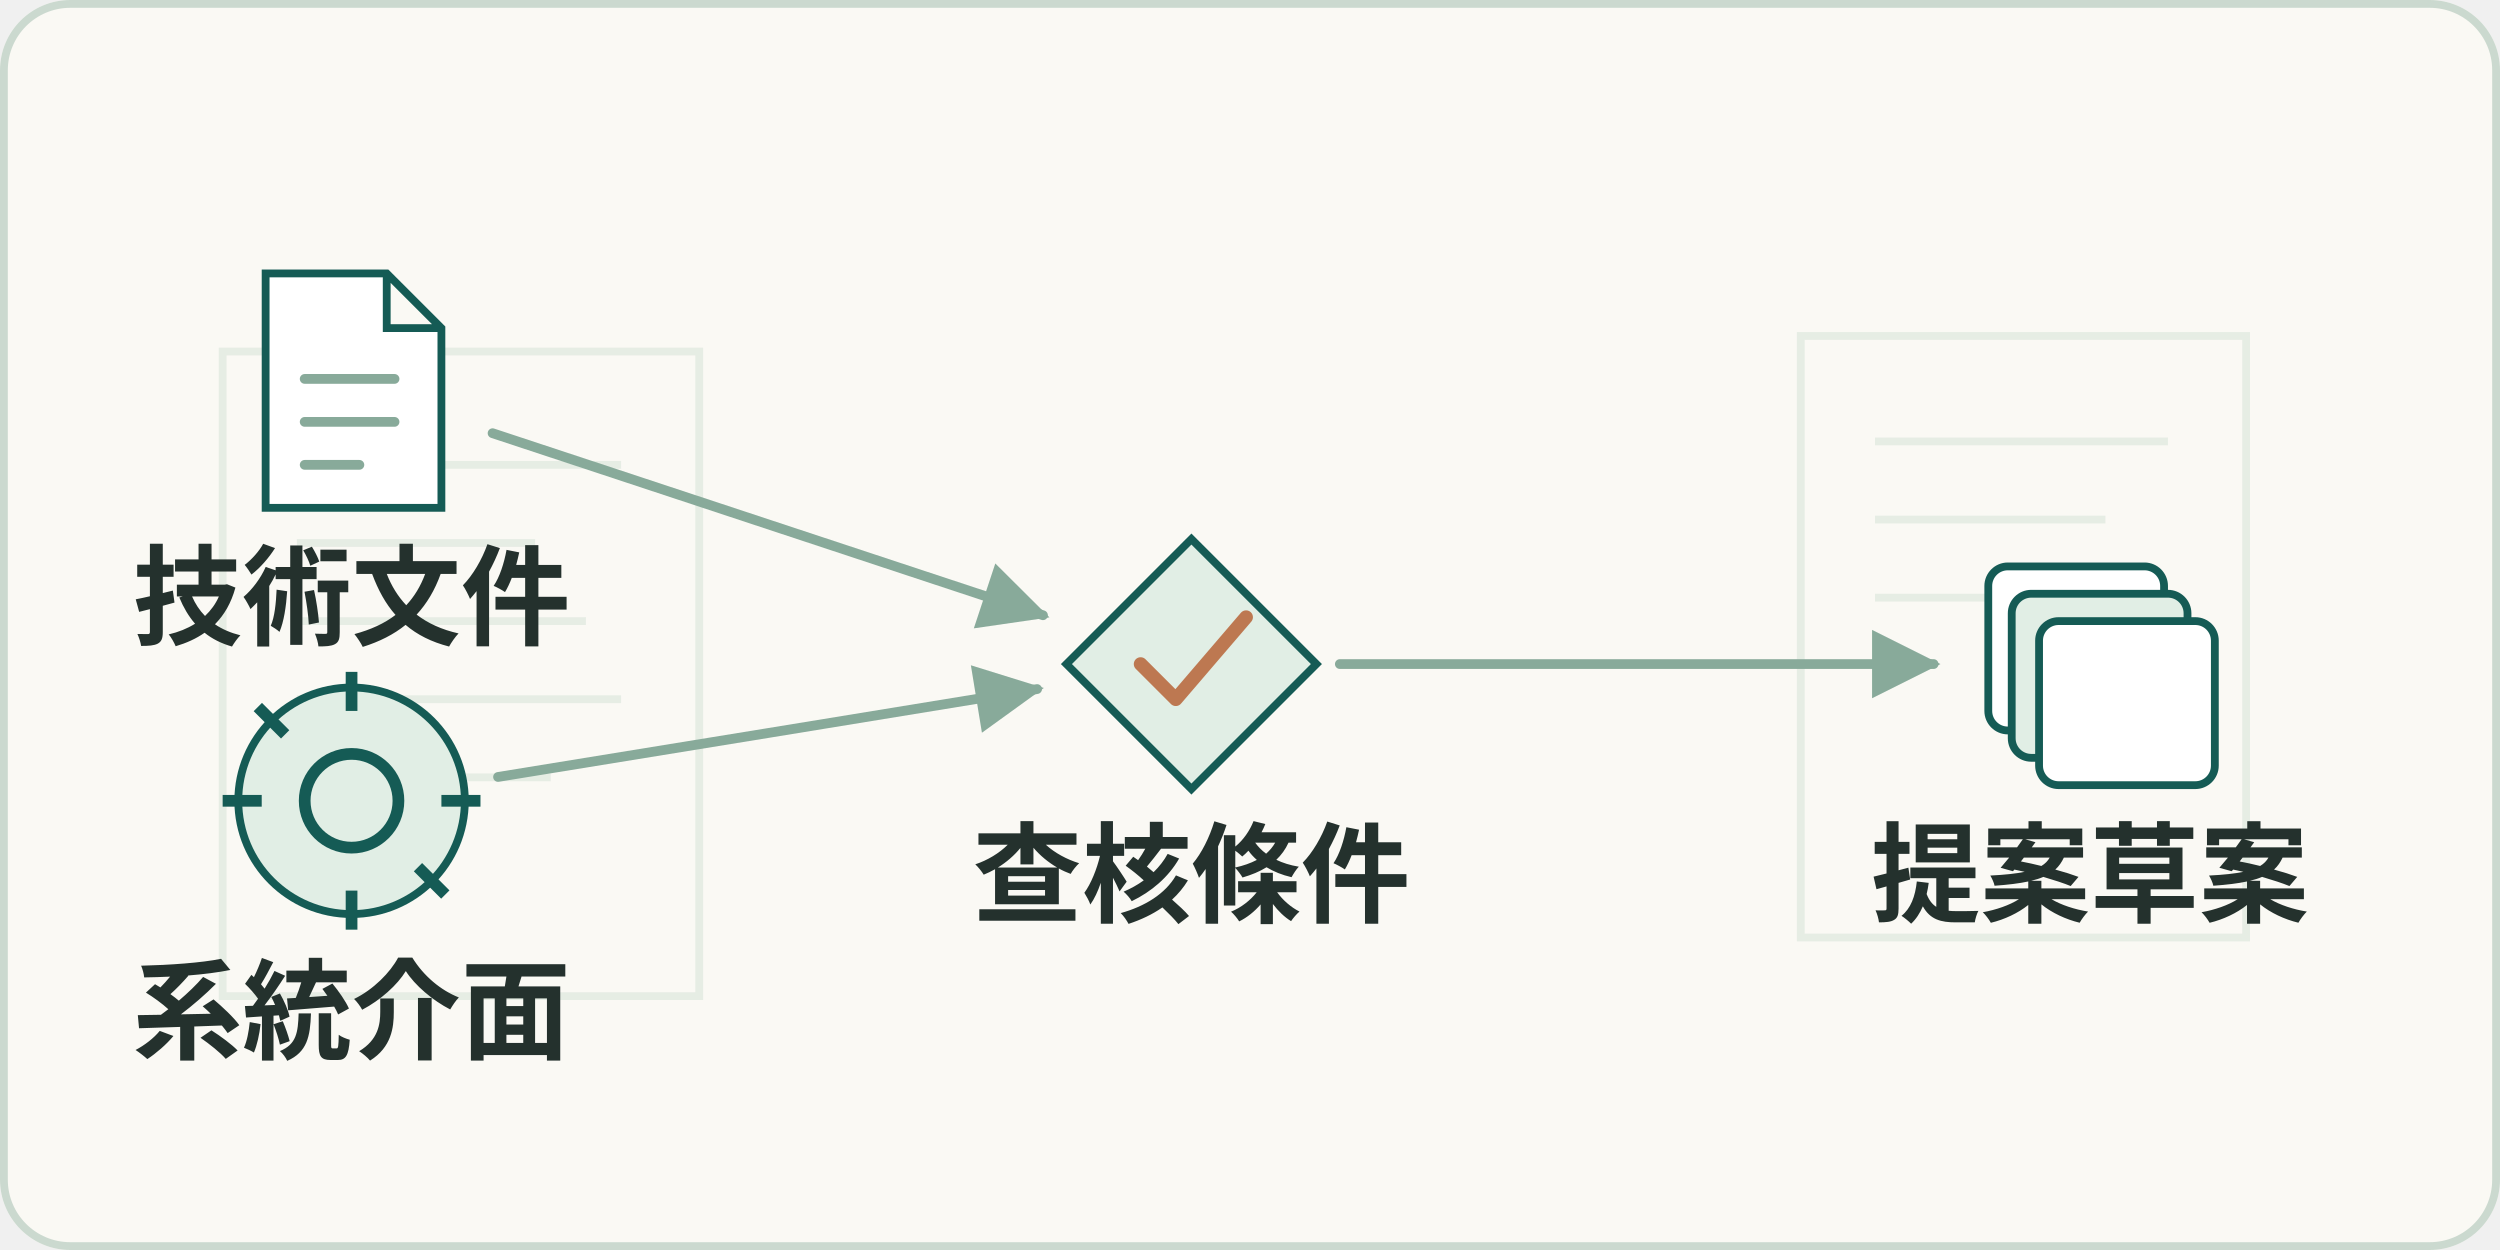
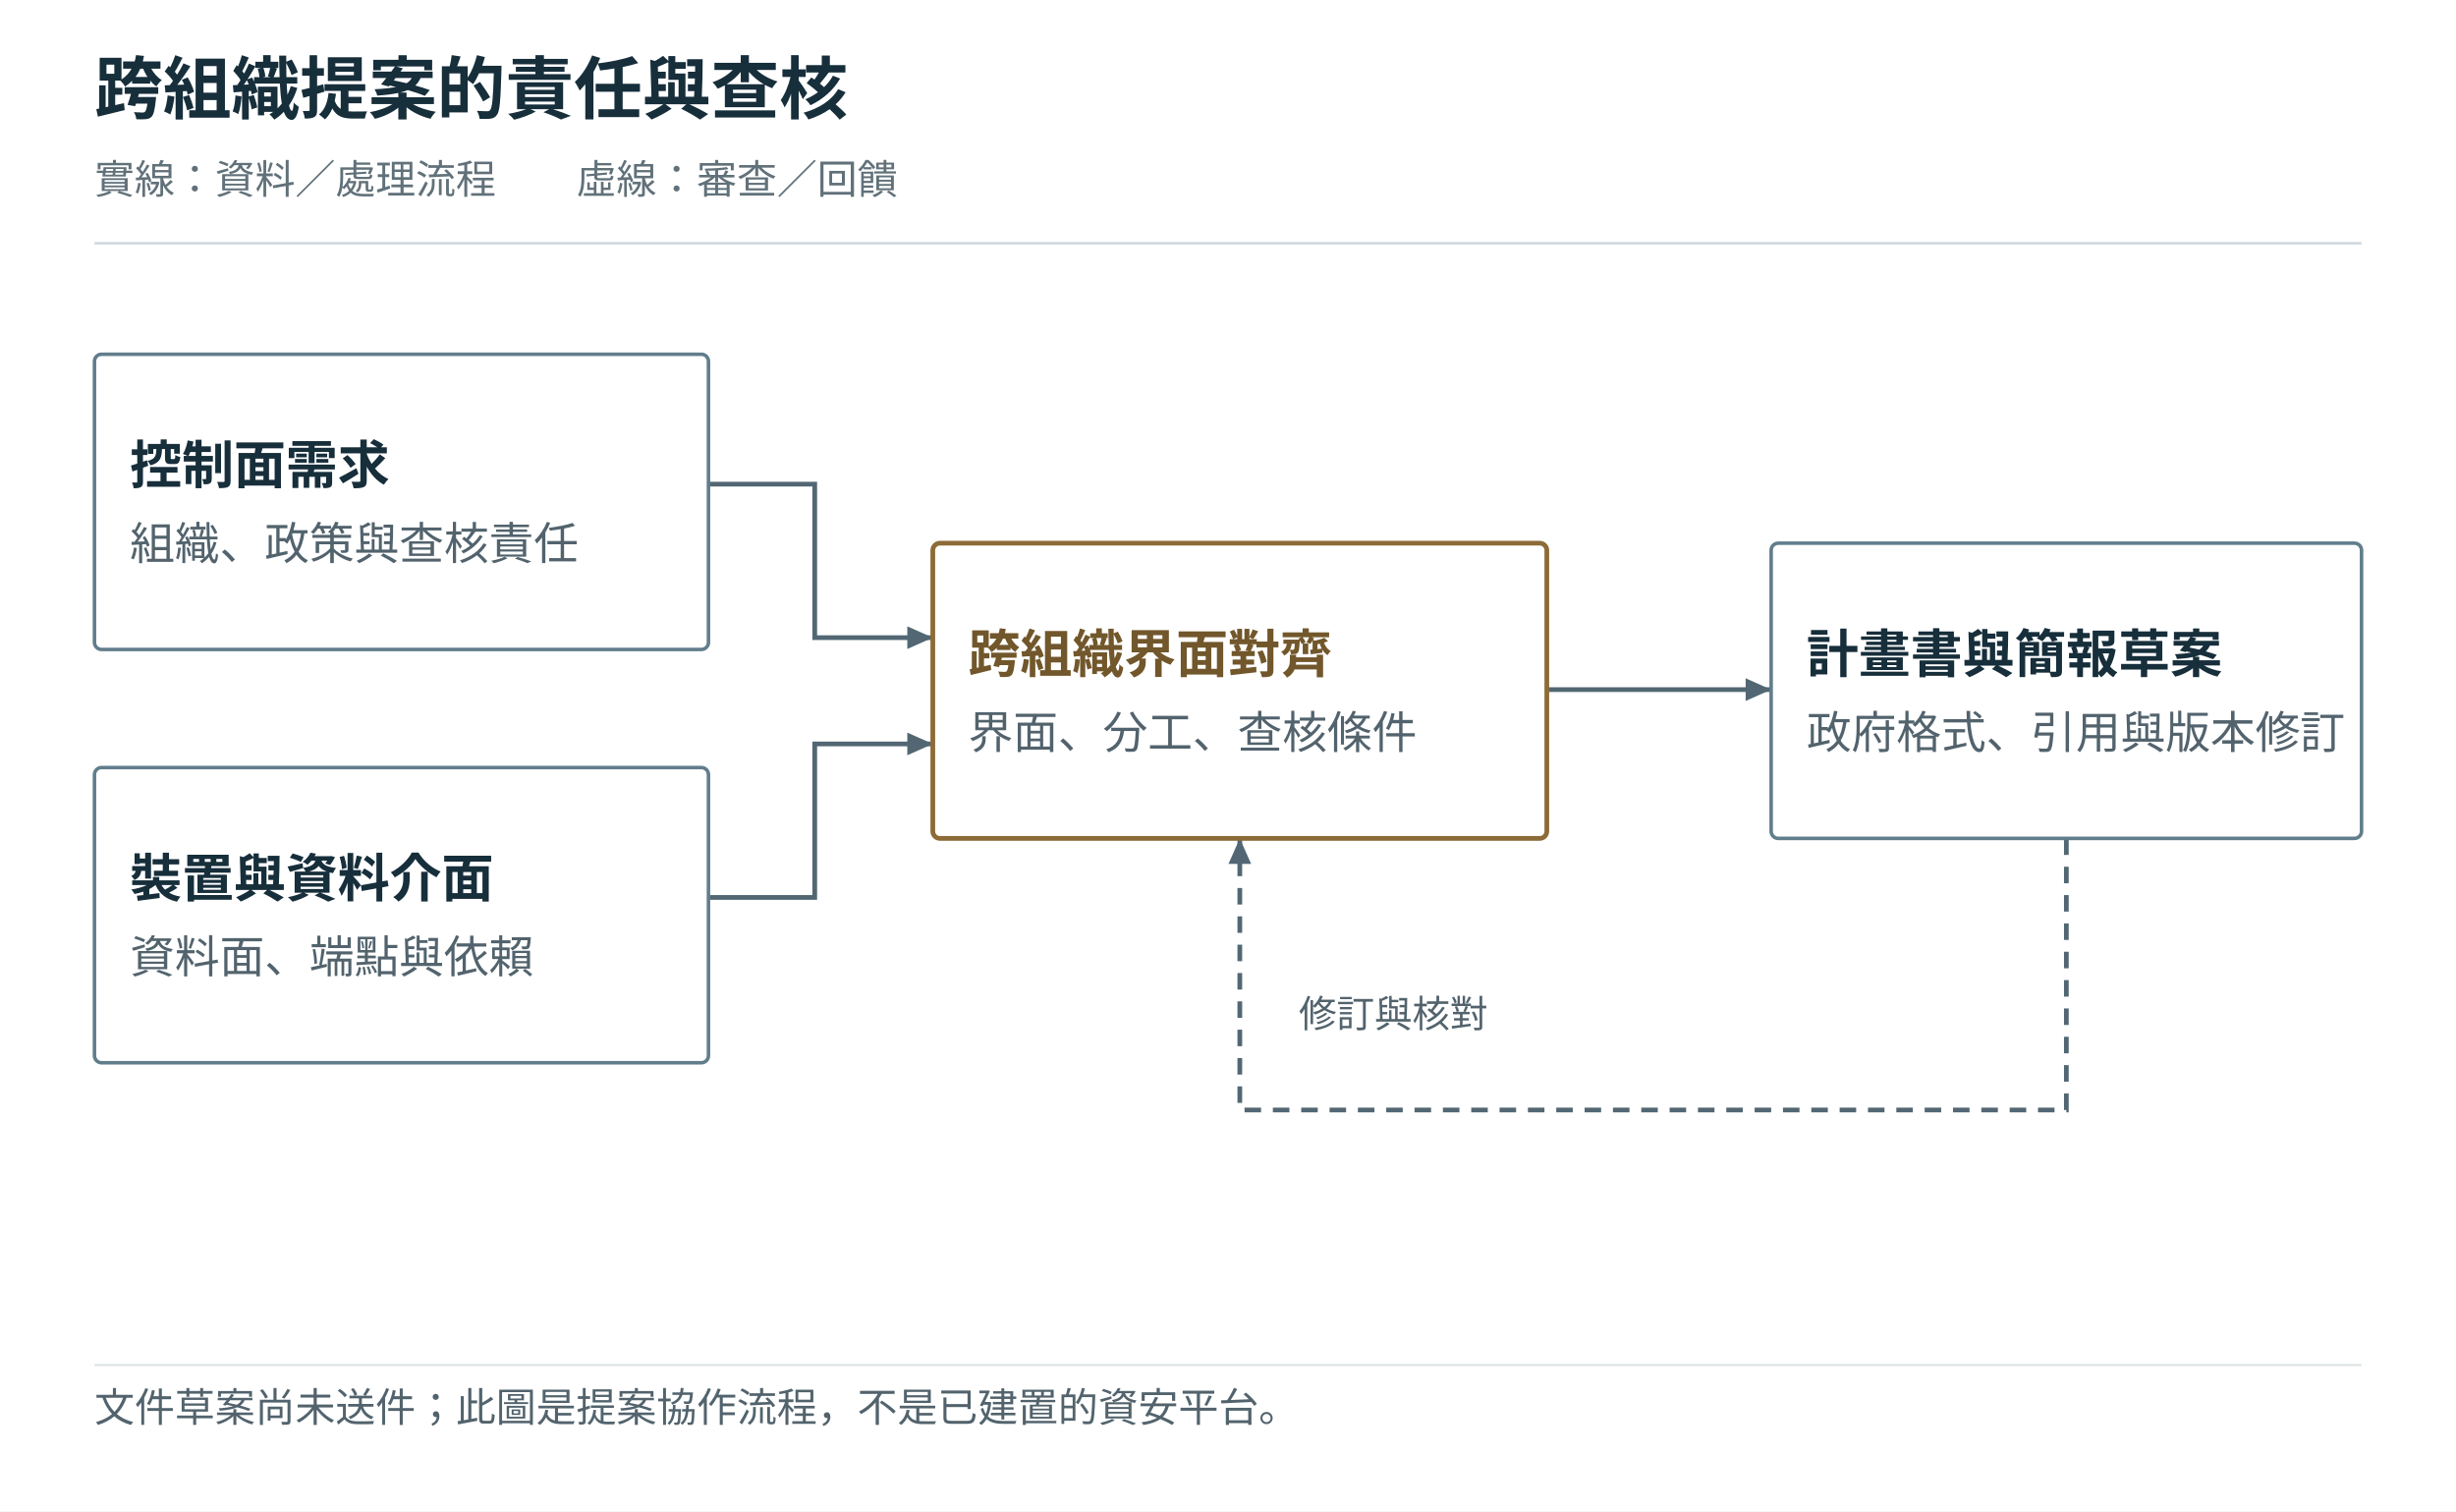
- <svg xmlns="http://www.w3.org/2000/svg" viewBox="0 0 640 320" role="img" aria-labelledby="title desc">
+ <svg xmlns="http://www.w3.org/2000/svg" viewBox="0 0 1040 640" role="img" aria-labelledby="title desc" lang="zh-Hant">
  <defs>
-     <marker id="arrow-smart-city-proposal" viewBox="0 0 10 10" refX="9" refY="5" markerWidth="7" markerHeight="7" orient="auto-start-reverse">
-       <path d="M0 0L10 5 0 10Z" fill="#88aa9a" />
+     <marker id="smart-city-proposal-zh" viewBox="0 0 10 10" refX="9" refY="5" markerWidth="6" markerHeight="6" orient="auto">
+       <path d="M0 1L9 5L0 9Z" fill="#526773" />
    </marker>
  </defs>
-   <rect width="640" height="320" rx="18" fill="#faf9f4" />
-   <rect x="1" y="1" width="638" height="318" rx="17" fill="none" stroke="#cbd9cf" stroke-width="2" />
-   <g opacity=".65">
-     <path d="M57 90h122v165H57zM76 119h83M76 139h61M76 159h74M76 179h83M76 199h65" fill="none" stroke="#dce6dc" stroke-width="2" />
-     <path d="M461 86h114v154H461zM480 113h75M480 133h59M480 153h70" fill="none" stroke="#dce6dc" stroke-width="2" />
-   </g>
-   <path d="M126.1 110.9 Q196.6 134.2 267.0 157.5" fill="none" stroke="#88aa9a" stroke-width="2.5" stroke-linecap="round" marker-end="url(#arrow-smart-city-proposal)" />
-   <path d="M127.5 198.9 Q196.5 187.7 265.5 176.4" fill="none" stroke="#88aa9a" stroke-width="2.5" stroke-linecap="round" marker-end="url(#arrow-smart-city-proposal)" />
-   <path d="M343.0 170.0 Q419.0 170.0 495.0 170.0" fill="none" stroke="#88aa9a" stroke-width="2.5" stroke-linecap="round" marker-end="url(#arrow-smart-city-proposal)" />
-   <g transform="translate(90 99)">
-     <path d="M-22-29h31l14 14v46h-45zM9-29v14h14" fill="#fff" stroke="#155b55" stroke-width="2" />
-     <path d="M-12-2h23M-12 9h23M-12 20h14" stroke="#88aa9a" stroke-width="2.5" stroke-linecap="round" />
-     <text x="0" y="64" text-anchor="middle" fill="#24312d" font-family="Noto Sans TC,Microsoft JhengHei,Arial,sans-serif" font-weight="700" font-size="28">技術文件</text>
-   </g>
-   <g transform="translate(90 205)">
-     <circle r="29" fill="#e1eee5" stroke="#155b55" stroke-width="2" />
-     <circle r="12" fill="none" stroke="#155b55" stroke-width="3" />
-     <path d="M0-23v-10M0 23v10M-23 0h-10M23 0h10M-17-17l-7-7M17 17l7 7" stroke="#155b55" stroke-width="3" />
-     <text x="0" y="64" text-anchor="middle" fill="#24312d" font-family="Noto Sans TC,Microsoft JhengHei,Arial,sans-serif" font-weight="700" font-size="28">系統介面</text>
-   </g>
-   <g transform="translate(305 170)">
-     <path d="M0-32 32 0 0 32-32 0Z" fill="#e1eee5" stroke="#155b55" stroke-width="2" />
-     <path d="m-13 0 9 9 18-21" fill="none" stroke="#bd7851" stroke-width="3.5" stroke-linecap="round" stroke-linejoin="round" />
-     <text x="0" y="64" text-anchor="middle" fill="#24312d" font-family="Noto Sans TC,Microsoft JhengHei,Arial,sans-serif" font-weight="700" font-size="28">查核條件</text>
-   </g>
-   <g transform="translate(535 170)">
-     <rect x="-26" y="-25" width="45" height="42" rx="5" fill="#fff" stroke="#155b55" stroke-width="2" />
-     <rect x="-20" y="-18" width="45" height="42" rx="5" fill="#e1eee5" stroke="#155b55" stroke-width="2" />
-     <rect x="-13" y="-11" width="45" height="42" rx="5" fill="#fff" stroke="#155b55" stroke-width="2" />
-     <text x="0" y="64" text-anchor="middle" fill="#24312d" font-family="Noto Sans TC,Microsoft JhengHei,Arial,sans-serif" font-weight="700" font-size="28">提案草案</text>
+   <rect width="1040" height="640" fill="#fff" />
+   <g font-family="Arial,Microsoft JhengHei,sans-serif">
+     <text x="40" y="48" fill="#172e3b" font-size="29" font-weight="600">
+       <tspan x="40" dy="0">跨組織提案的責任與查核</tspan>
+     </text>
+     <text x="40" y="82" fill="#61717a" font-size="17">
+       <tspan x="40" dy="0">實線：資料／處理流程　　虛線：審查／回饋</tspan>
+     </text>
+     <path d="M40 103H1000" stroke="#ccd5da" />
+     <path d="M300 205H345V270H395" fill="none" stroke="#526773" stroke-width="2" marker-end="url(#smart-city-proposal-zh)" />
+     <path d="M300 380H345V315H395" fill="none" stroke="#526773" stroke-width="2" marker-end="url(#smart-city-proposal-zh)" />
+     <path d="M655 292H750" fill="none" stroke="#526773" stroke-width="2" marker-end="url(#smart-city-proposal-zh)" />
+     <path d="M875 355V470H525V355" fill="none" stroke="#526773" stroke-width="2" stroke-dasharray="7 5" marker-end="url(#smart-city-proposal-zh)" />
+     <rect x="40" y="150" width="260" height="125" rx="3" fill="#fff" stroke="#617d8c" stroke-width="1.5" />
+     <text x="55" y="204.76" fill="#172e3b" font-size="22" font-weight="600">
+       <tspan x="55" dy="0">控制面需求</tspan>
+     </text>
+     <text x="55" y="236.92" fill="#52636d" font-size="19">
+       <tspan x="55" dy="0">組織、政策與查核責任</tspan>
+     </text>
+     <rect x="40" y="325" width="260" height="125" rx="3" fill="#fff" stroke="#617d8c" stroke-width="1.5" />
+     <text x="55" y="379.76" fill="#172e3b" font-size="22" font-weight="600">
+       <tspan x="55" dy="0">裝置與資料介面</tspan>
+     </text>
+     <text x="55" y="411.92" fill="#52636d" font-size="19">
+       <tspan x="55" dy="0">資料面、端點與依賴</tspan>
+     </text>
+     <rect x="395" y="230" width="260" height="125" rx="3" fill="#fff" stroke="#8c6b37" stroke-width="2" />
+     <text x="410" y="284.76" fill="#71572b" font-size="22" font-weight="600">
+       <tspan x="410" dy="0">跨組織界面對齊</tspan>
+     </text>
+     <text x="410" y="316.92" fill="#52636d" font-size="19">
+       <tspan x="410" dy="0">界面、分工、查核條件</tspan>
+     </text>
+     <rect x="750" y="230" width="250" height="125" rx="3" fill="#fff" stroke="#617d8c" stroke-width="1.5" />
+     <text x="765" y="284.76" fill="#172e3b" font-size="22" font-weight="600">
+       <tspan x="765" dy="0">計畫書與簡報草案</tspan>
+     </text>
+     <text x="765" y="316.92" fill="#52636d" font-size="19">
+       <tspan x="765" dy="0">政府格式、引用與版本修訂</tspan>
+     </text>
+     <rect x="546" y="418" width="92" height="23.48" fill="#fff" />
+     <text x="550" y="435" fill="#52636d" font-size="16">
+       <tspan x="550" dy="0">修訂與核對</tspan>
+     </text>
+     <path d="M40 578H1000" stroke="#e0e5e8" />
+     <text x="40" y="602" fill="#52636d" font-size="17">
+       <tspan x="40" dy="0">文件草案尚未送件；此圖是提案協作流程，不是已建置的資安平台。</tspan>
+     </text>
  </g>
</svg>
